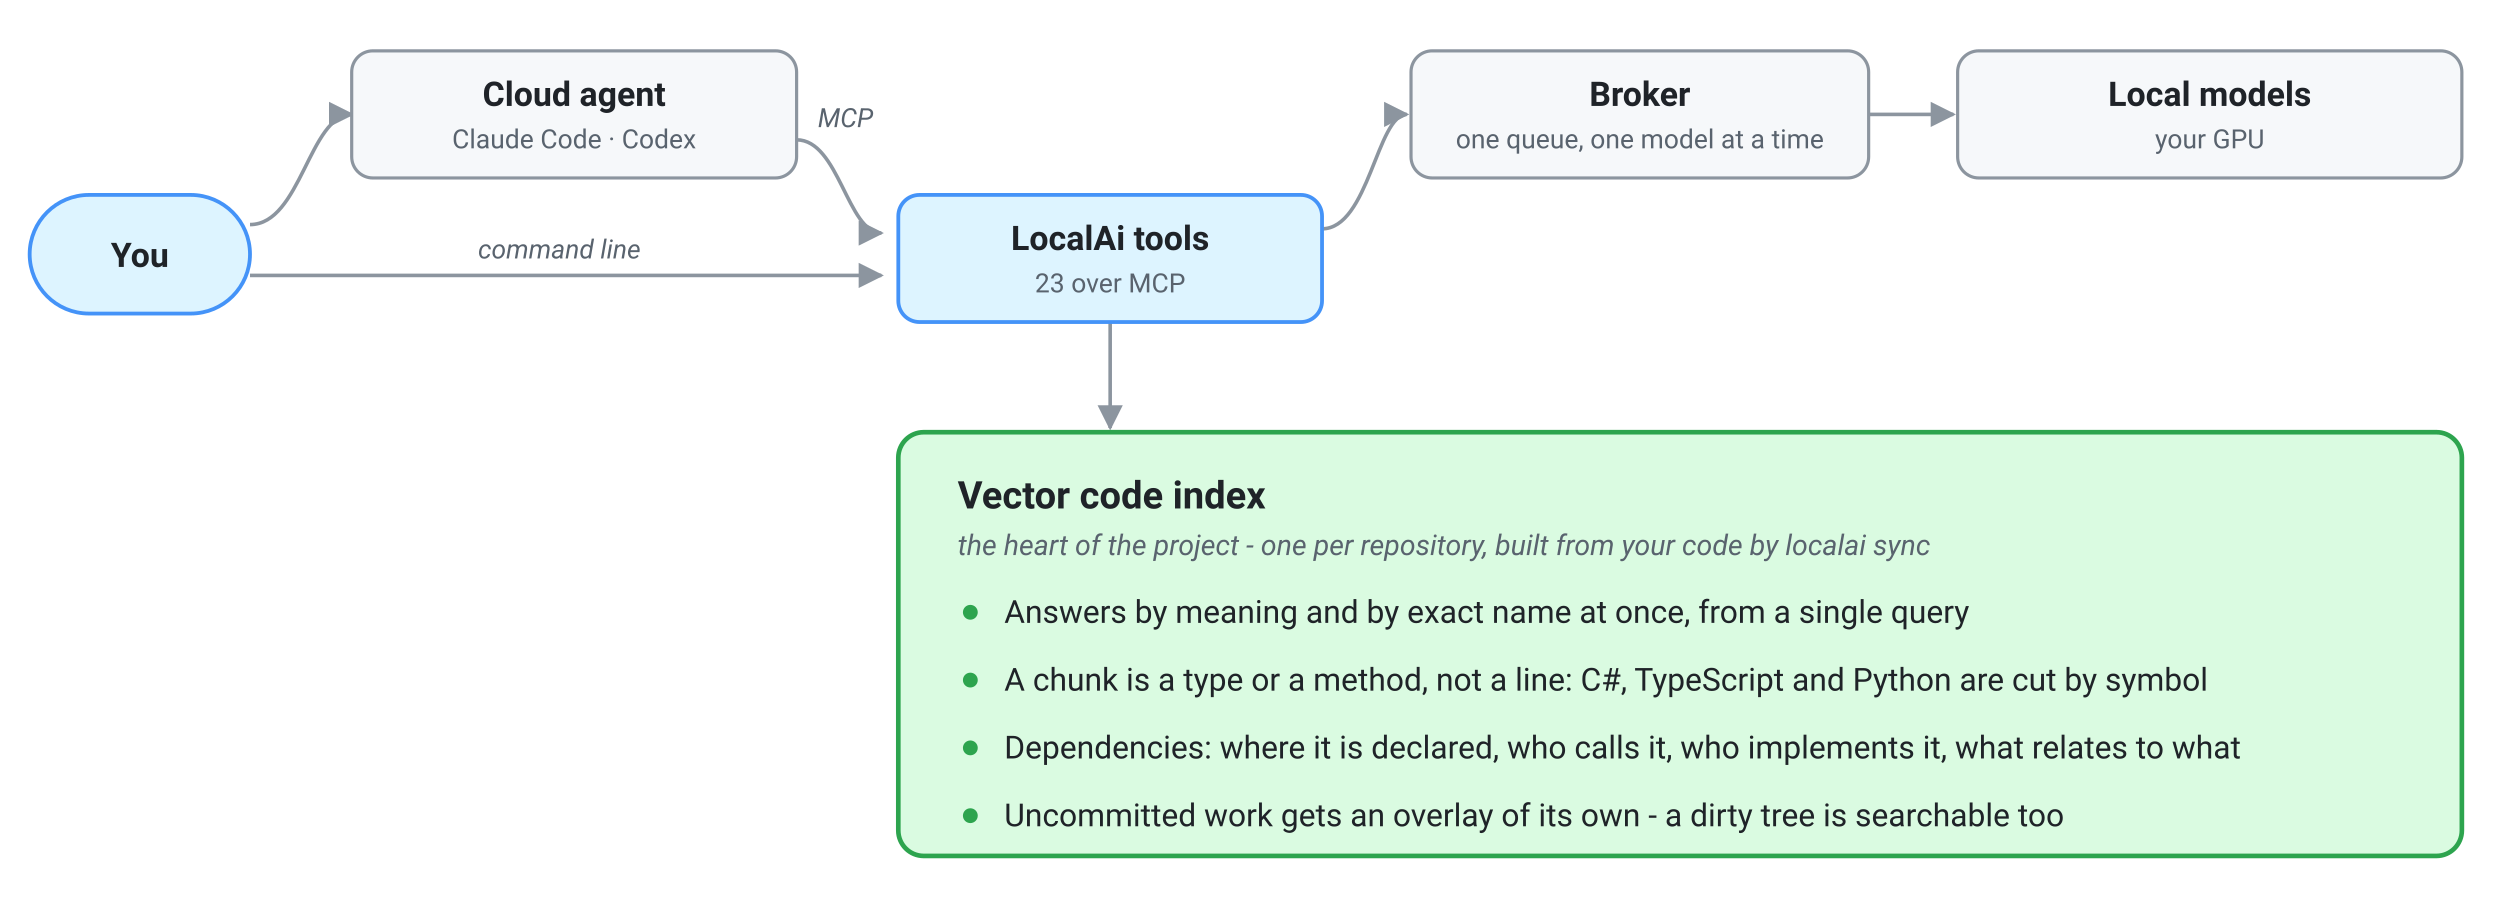
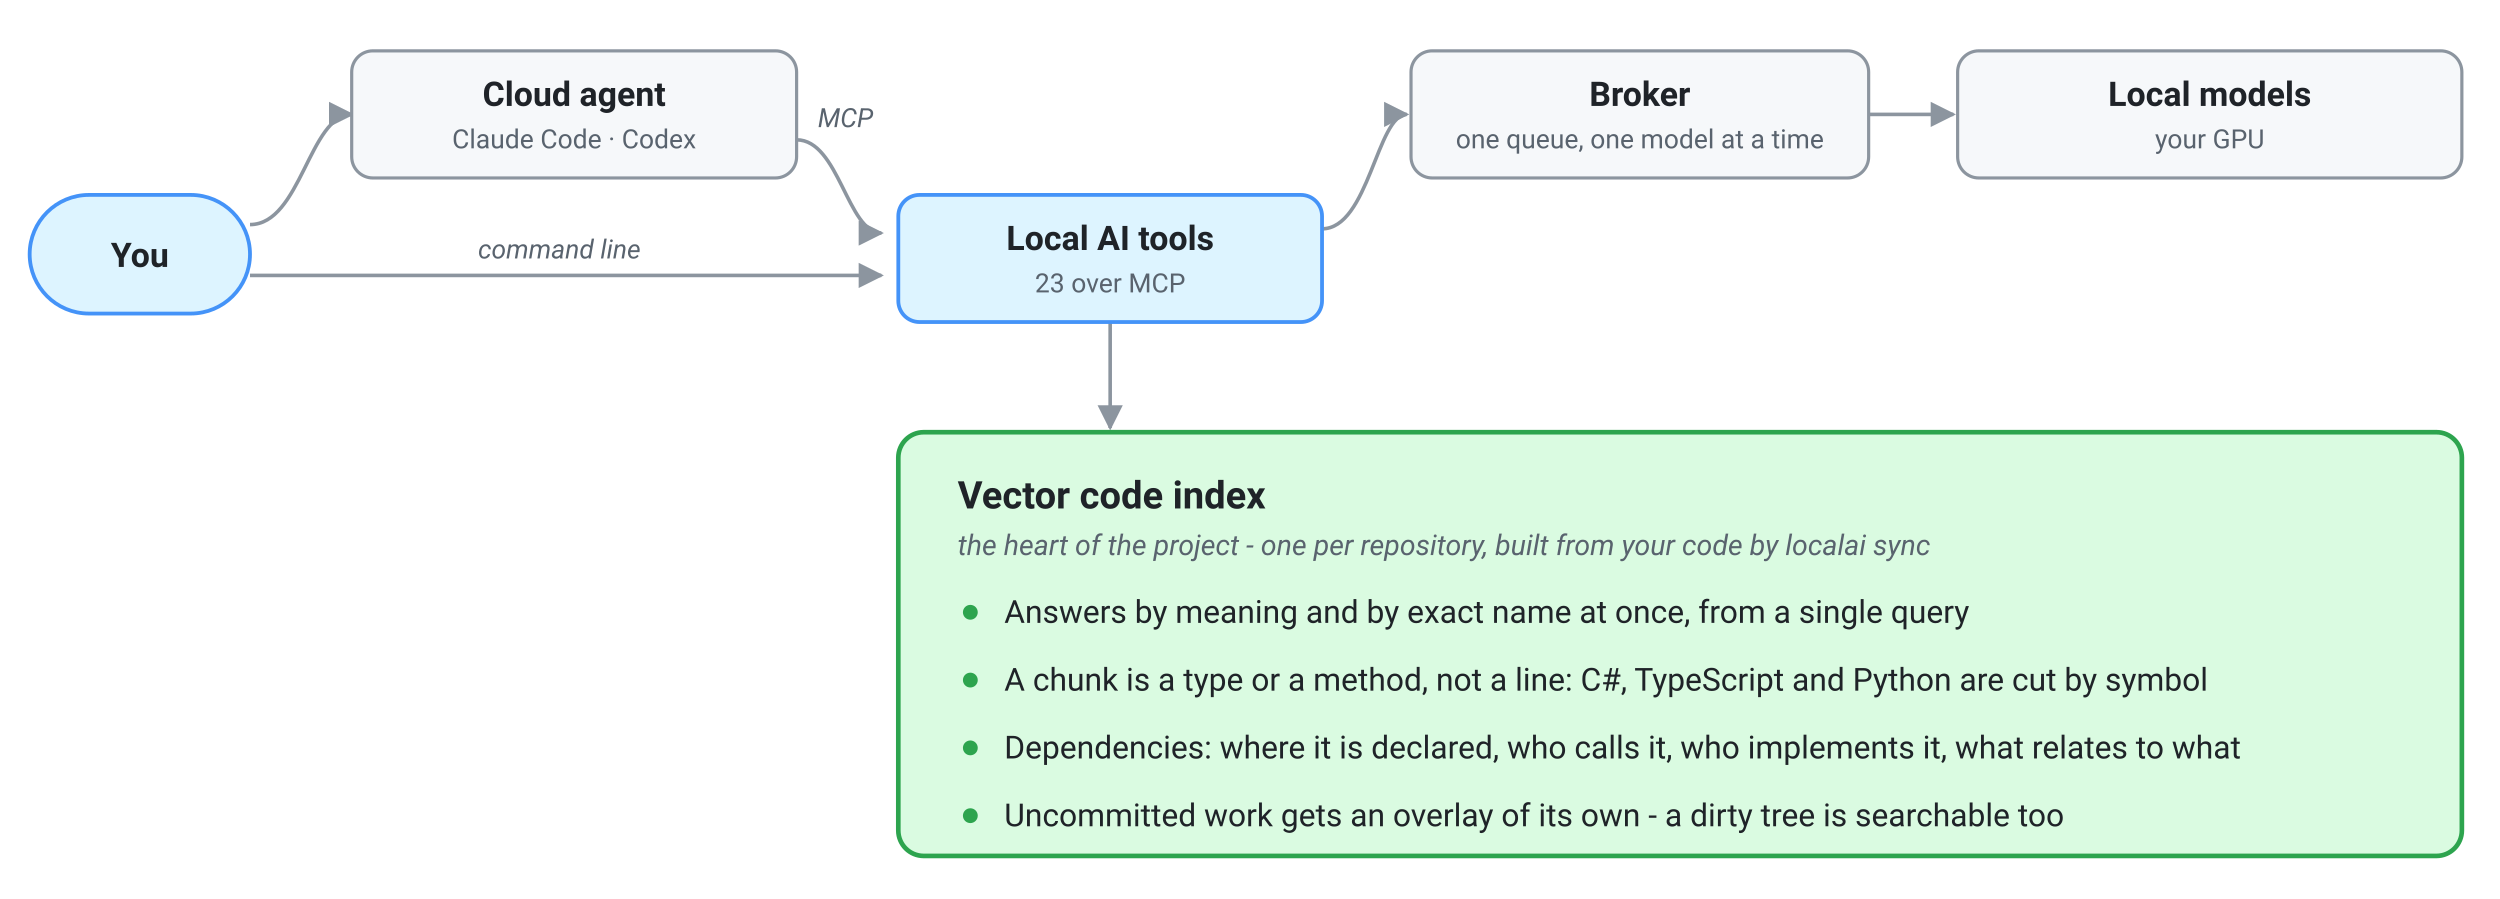
- <svg xmlns="http://www.w3.org/2000/svg" viewBox="0 0 1180 424" width="1180" height="424" role="img" aria-label="You reach the LocalAi tools two ways: through a cloud agent over MCP, or straight from the command line. The tools use a broker, which runs local models on your GPU, and the code index at the heart of the project. The index answers by meaning and by exact name at once, cuts code into chunks by symbol, knows dependencies, and picks up uncommitted work in an overlay of its own.">
+ <svg xmlns="http://www.w3.org/2000/svg" viewBox="0 0 1180 424" width="1180" height="424" role="img" aria-label="You reach the Local AI tools two ways: through a cloud agent over MCP, or straight from the command line. The tools use a broker, which runs local models on your GPU, and the code index at the heart of the project. The index answers by meaning and by exact name at once, cuts code into chunks by symbol, knows dependencies, and picks up uncommitted work in an overlay of its own.">
  <style>
    .box   { fill: #f6f8fa; stroke: #8c959f; stroke-width: 1.5; }
    .lead  { fill: #ddf4ff; stroke: #4493f8; stroke-width: 1.8; }
    .star  { fill: #dafbe1; stroke: #2da44e; stroke-width: 2.2; }
    .name  { font-family: -apple-system, "Segoe UI", Roboto, "Helvetica Neue", Arial, sans-serif;
             font-size: 16px; font-weight: 600; fill: #1f2328; }
    .big   { font-family: -apple-system, "Segoe UI", Roboto, "Helvetica Neue", Arial, sans-serif;
             font-size: 18px; font-weight: 700; fill: #1f2328; }
    .note  { font-family: -apple-system, "Segoe UI", Roboto, "Helvetica Neue", Arial, sans-serif;
             font-size: 12.5px; fill: #59636e; }
    .item  { font-family: -apple-system, "Segoe UI", Roboto, "Helvetica Neue", Arial, sans-serif;
             font-size: 15px; fill: #1f2328; }
    .dim   { font-family: -apple-system, "Segoe UI", Roboto, "Helvetica Neue", Arial, sans-serif;
             font-size: 13.5px; fill: #59636e; font-style: italic; }
    .edgelbl { font-family: -apple-system, "Segoe UI", Roboto, "Helvetica Neue", Arial, sans-serif;
             font-size: 12.5px; fill: #59636e; font-style: italic; }
    .edge  { stroke: #8c959f; stroke-width: 1.7; fill: none; }
    .head  { fill: #8c959f; }
    .tick  { fill: #2da44e; }
    .rule  { stroke: #2da44e; stroke-width: 1; opacity: 0.35; }
    @media (prefers-color-scheme: dark) {
      .box  { fill: #161b22; stroke: #6e7681; }
      .lead { fill: #121d2f; stroke: #316dca; }
      .star { fill: #0f2417; stroke: #3fb950; }
      .name, .big, .item { fill: #e6edf3; }
      .note, .dim, .edgelbl { fill: #9198a1; }
      .edge { stroke: #6e7681; }
      .head { fill: #6e7681; }
      .tick { fill: #3fb950; }
      .rule { stroke: #3fb950; }
    }
  </style>
  <defs>
    <marker id="arrow" viewBox="0 0 10 10" refX="9" refY="5" markerWidth="7" markerHeight="7" orient="auto-start-reverse">
      <path d="M 0 0 L 10 5 L 0 10 z" class="head" />
    </marker>
  </defs>
  <path class="edge" d="M 118 106 C 142 106 146 54 166 54" marker-end="url(#arrow)" />
  <path class="edge" d="M 118 130 L 416 130" marker-end="url(#arrow)" />
  <path class="edge" d="M 376 66 C 396 66 400 110 416 110" marker-end="url(#arrow)" />
  <path class="edge" d="M 624 108 C 646 108 650 54 664 54" marker-end="url(#arrow)" />
  <path class="edge" d="M 882 54 L 922 54" marker-end="url(#arrow)" />
  <path class="edge" d="M 524 152 L 524 202" marker-end="url(#arrow)" />
  <text class="edgelbl" x="264" y="122" text-anchor="middle">command line</text>
  <text class="edgelbl" x="386" y="60">MCP</text>
  <rect class="box lead" x="14" y="92" width="104" height="56" rx="28" />
  <text class="name" x="66" y="126" text-anchor="middle">You</text>
  <rect class="box" x="166" y="24" width="210" height="60" rx="10" />
  <text class="name" x="271" y="50" text-anchor="middle">Cloud agent</text>
  <text class="note" x="271" y="70" text-anchor="middle">Claude Code · Codex</text>
  <rect class="box lead" x="424" y="92" width="200" height="60" rx="10" />
-   <text class="name" x="524" y="118" text-anchor="middle">LocalAi tools</text>
+   <text class="name" x="524" y="118" text-anchor="middle">Local AI tools</text>
  <text class="note" x="524" y="138" text-anchor="middle">23 over MCP</text>
  <rect class="box" x="666" y="24" width="216" height="60" rx="10" />
  <text class="name" x="774" y="50" text-anchor="middle">Broker</text>
  <text class="note" x="774" y="70" text-anchor="middle">one queue, one model at a time</text>
  <rect class="box" x="924" y="24" width="238" height="60" rx="10" />
  <text class="name" x="1043" y="50" text-anchor="middle">Local models</text>
  <text class="note" x="1043" y="70" text-anchor="middle">your GPU</text>
  <rect class="box star" x="424" y="204" width="738" height="200" rx="12" />
  <text class="big" x="452" y="240">Vector code index</text>
  <text class="dim" x="452" y="262">the heart of the project - one per repository, built from your code by localai sync</text>
  <circle class="tick" cx="458" cy="289" r="3.5" />
  <text class="item" x="474" y="294">Answers by meaning and by exact name at once, from a single query</text>
  <circle class="tick" cx="458" cy="321" r="3.5" />
  <text class="item" x="474" y="326">A chunk is a type or a method, not a line: C#, TypeScript and Python are cut by symbol</text>
  <circle class="tick" cx="458" cy="353" r="3.5" />
  <text class="item" x="474" y="358">Dependencies: where it is declared, who calls it, who implements it, what relates to what</text>
  <circle class="tick" cx="458" cy="385" r="3.5" />
  <text class="item" x="474" y="390">Uncommitted work gets an overlay of its own - a dirty tree is searchable too</text>
</svg>
